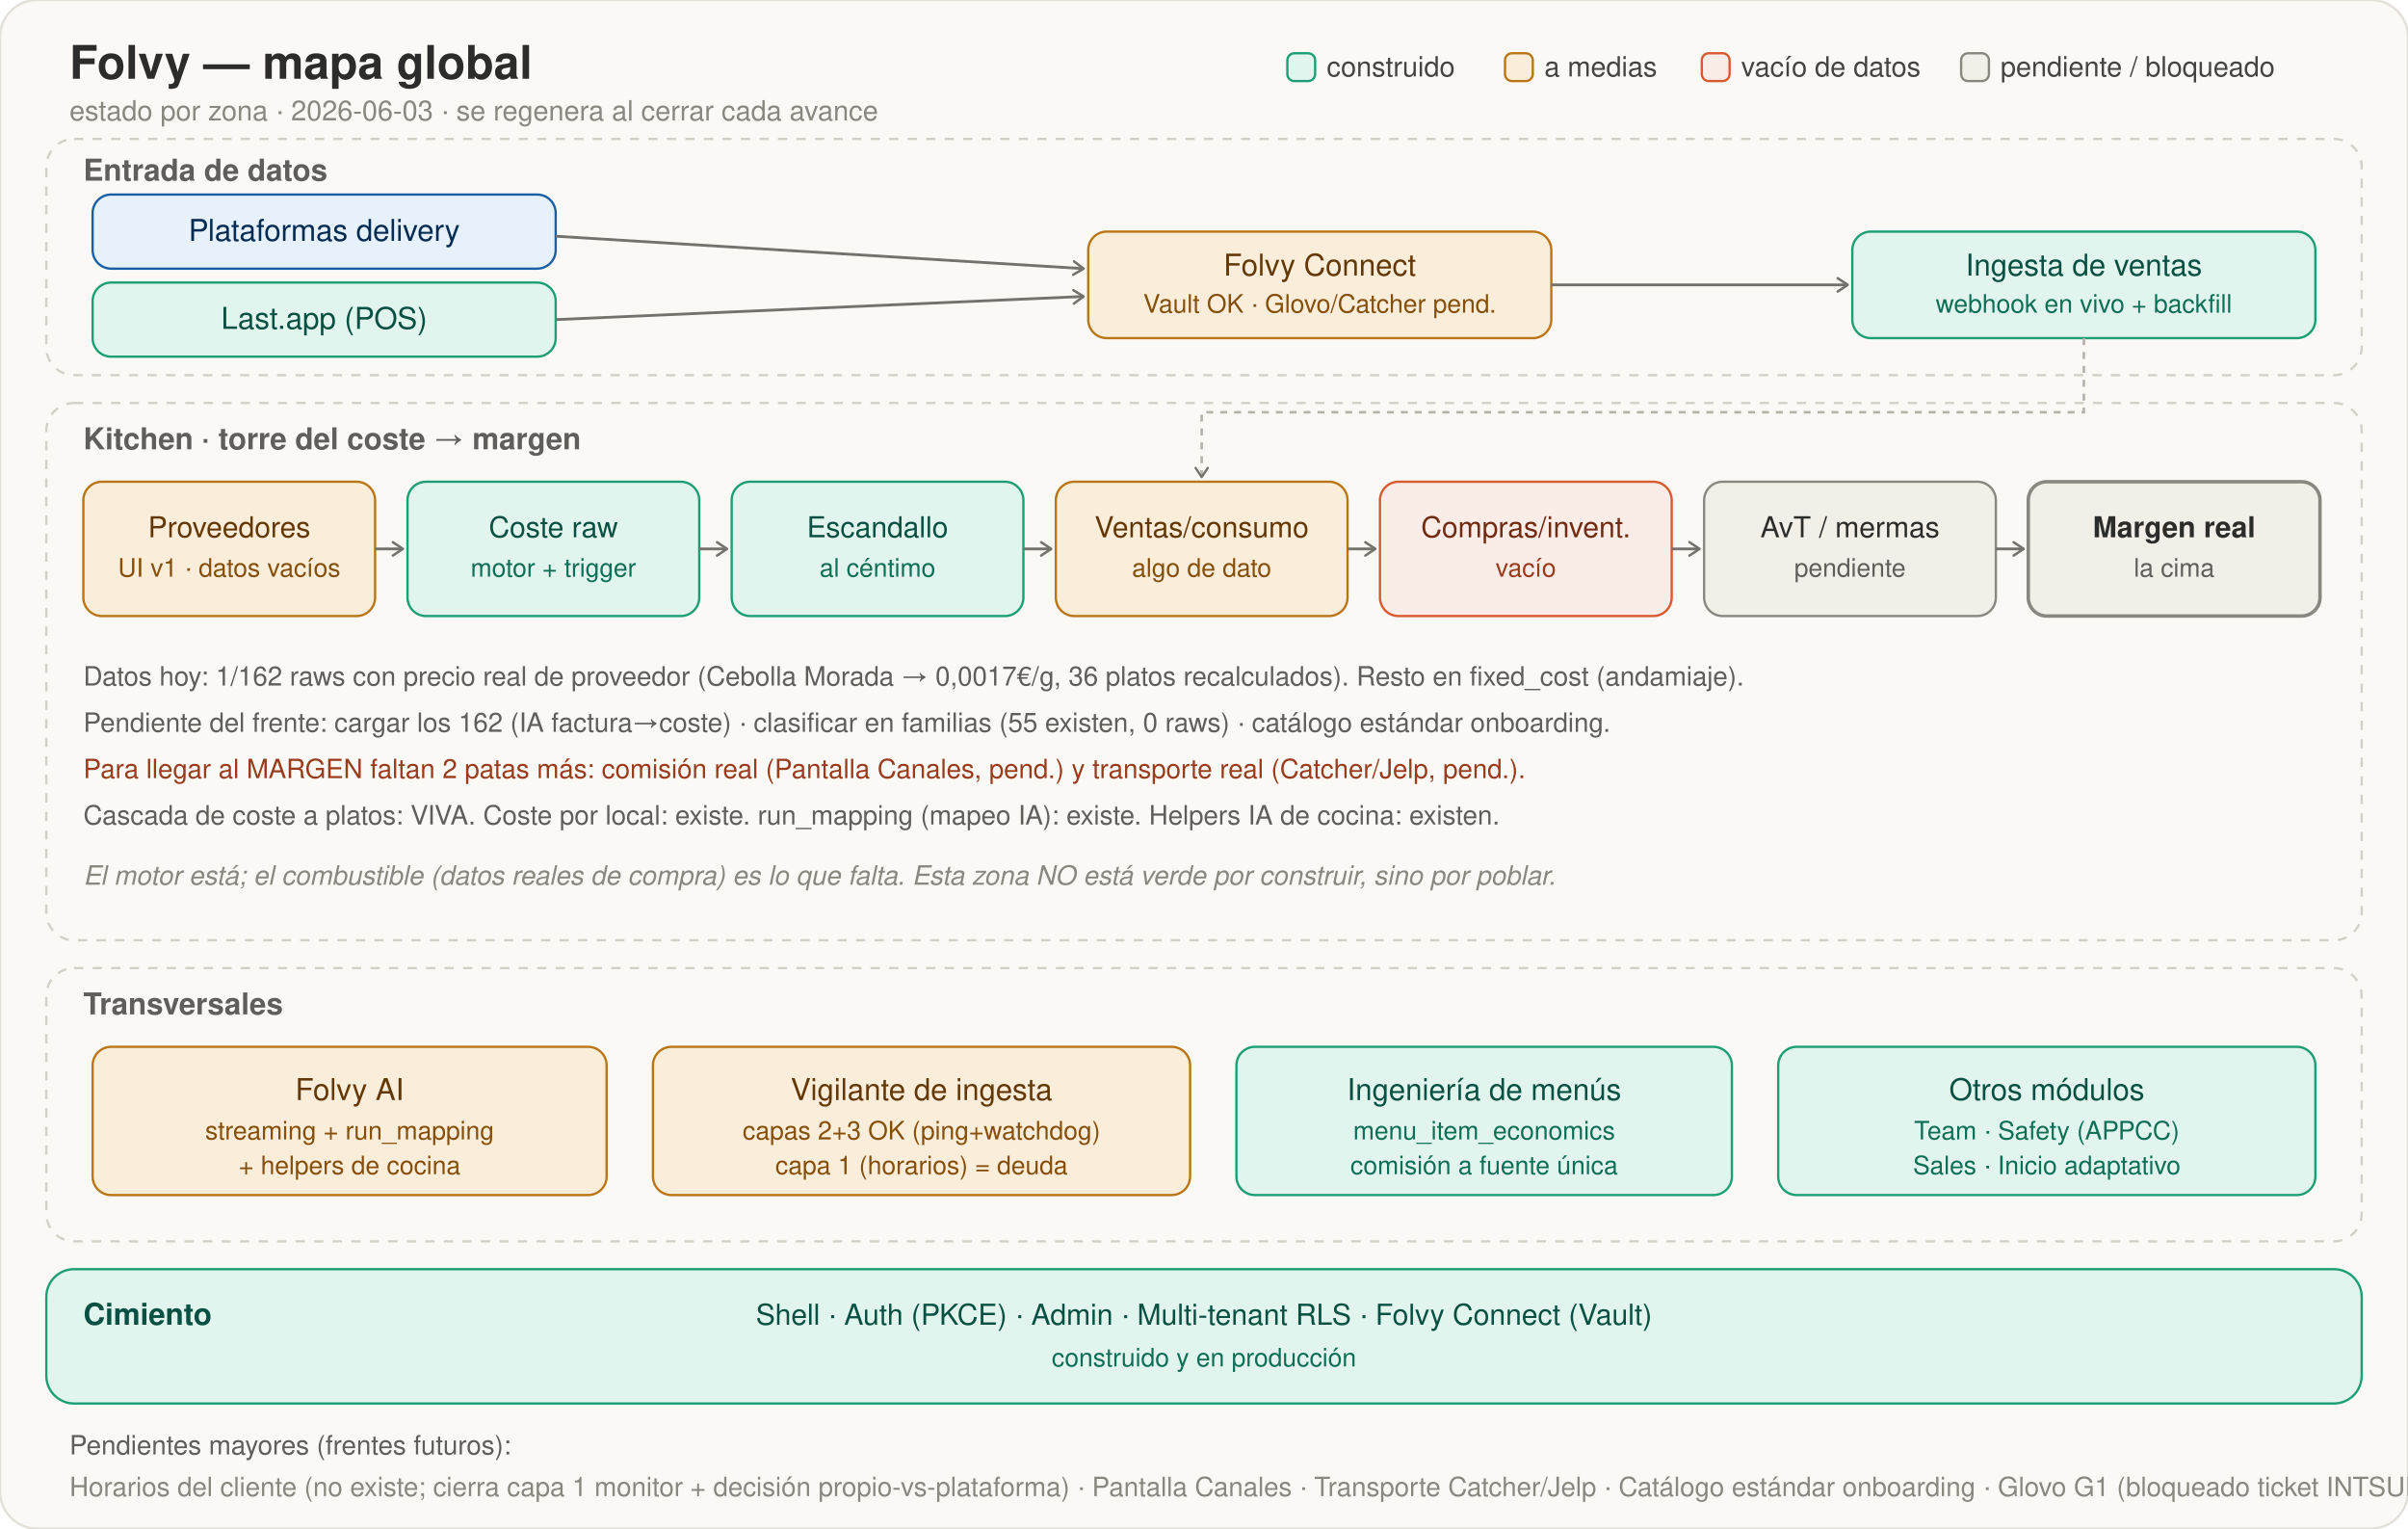
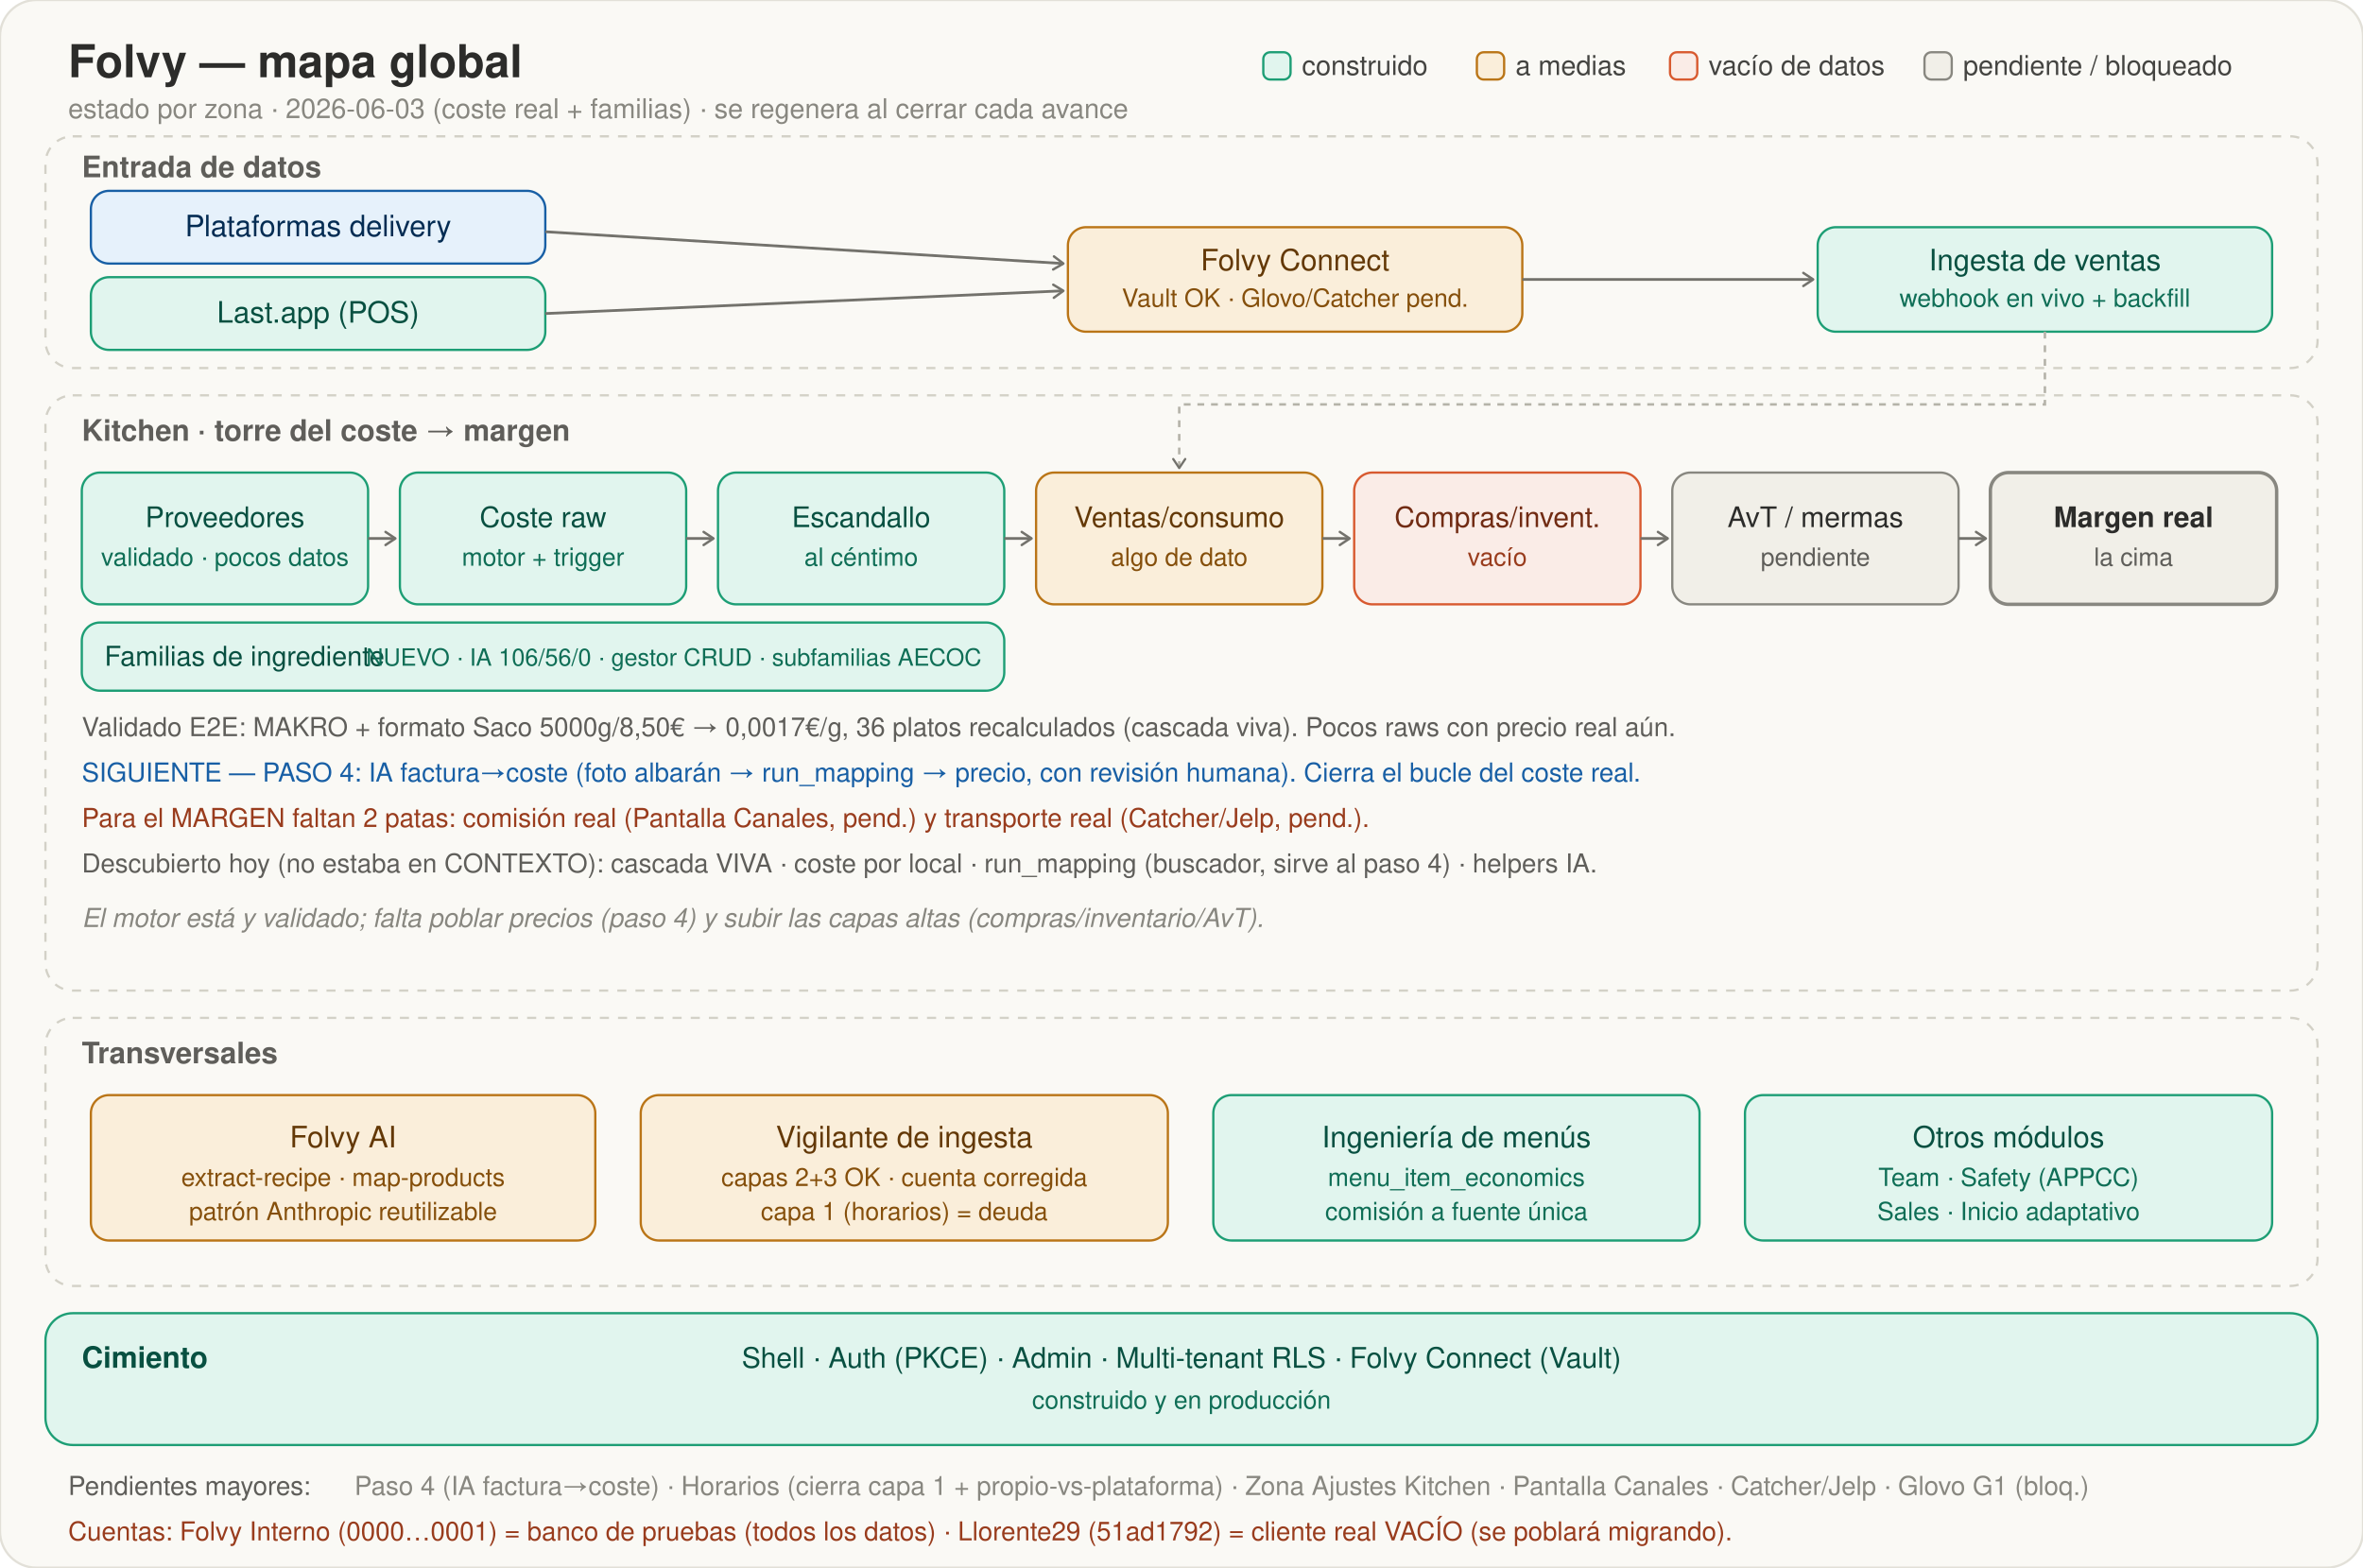
- <svg xmlns="http://www.w3.org/2000/svg" width="1040" height="660" viewBox="0 0 1040 660" font-family="Segoe UI, Helvetica, Arial, sans-serif" role="img" aria-label="Folvy mapa global: estado por zona a 2026-06-03">
+ <svg xmlns="http://www.w3.org/2000/svg" width="1040" height="690" viewBox="0 0 1040 690" font-family="Segoe UI, Helvetica, Arial, sans-serif" role="img" aria-label="Folvy mapa global: estado por zona a 2026-06-03">
  <defs>
    <marker id="ar" viewBox="0 0 10 10" refX="8" refY="5" markerWidth="6" markerHeight="6" orient="auto-start-reverse">
      <path d="M2 1L8 5L2 9" fill="none" stroke="#73726c" stroke-width="1.5" stroke-linecap="round" stroke-linejoin="round" />
    </marker>
  </defs>
-   <rect x="0" y="0" width="1040" height="660" rx="16" fill="#faf9f5" stroke="#e2e0d8" stroke-width="1" />
+   <rect x="0" y="0" width="1040" height="690" rx="16" fill="#faf9f5" stroke="#e2e0d8" stroke-width="1" />
  <text x="30" y="34" font-size="20" font-weight="600" fill="#2c2c2a">Folvy — mapa global</text>
-   <text x="30" y="52" font-size="12" fill="#888780">estado por zona · 2026-06-03 · se regenera al cerrar cada avance</text>
+   <text x="30" y="52" font-size="12" fill="#888780">estado por zona · 2026-06-03 (coste real + familias) · se regenera al cerrar cada avance</text>
  <rect x="556" y="23" width="12" height="12" rx="3" fill="#e1f5ee" stroke="#1d9e75" />
  <text x="573" y="33" font-size="12" fill="#444441">construido</text>
  <rect x="650" y="23" width="12" height="12" rx="3" fill="#faeeda" stroke="#ba7517" />
  <text x="667" y="33" font-size="12" fill="#444441">a medias</text>
  <rect x="735" y="23" width="12" height="12" rx="3" fill="#faece7" stroke="#d85a30" />
  <text x="752" y="33" font-size="12" fill="#444441">vacío de datos</text>
  <rect x="847" y="23" width="12" height="12" rx="3" fill="#f1efe8" stroke="#888780" />
  <text x="864" y="33" font-size="12" fill="#444441">pendiente / bloqueado</text>
  <rect x="20" y="60" width="1000" height="102" rx="12" fill="none" stroke="#d3d1c7" stroke-width="1" stroke-dasharray="4 4" />
  <text x="36" y="78" font-size="13" font-weight="600" fill="#5f5e5a">Entrada de datos</text>
  <rect x="40" y="84" width="200" height="32" rx="8" fill="#e6f1fb" stroke="#185fa5" />
  <text x="140" y="104" font-size="13" font-weight="500" fill="#042c53" text-anchor="middle">Plataformas delivery</text>
  <rect x="40" y="122" width="200" height="32" rx="8" fill="#e1f5ee" stroke="#1d9e75" />
  <text x="140" y="142" font-size="13" font-weight="500" fill="#085041" text-anchor="middle">Last.app (POS)</text>
  <rect x="470" y="100" width="200" height="46" rx="8" fill="#faeeda" stroke="#ba7517" />
  <text x="570" y="119" font-size="13" font-weight="500" fill="#633806" text-anchor="middle">Folvy Connect</text>
  <text x="570" y="135" font-size="11" fill="#854f0b" text-anchor="middle">Vault OK · Glovo/Catcher pend.</text>
  <rect x="800" y="100" width="200" height="46" rx="8" fill="#e1f5ee" stroke="#1d9e75" />
  <text x="900" y="119" font-size="13" font-weight="500" fill="#085041" text-anchor="middle">Ingesta de ventas</text>
  <text x="900" y="135" font-size="11" fill="#0f6e56" text-anchor="middle">webhook en vivo + backfill</text>
  <line x1="240" y1="102" x2="468" y2="116" stroke="#73726c" stroke-width="1.2" marker-end="url(#ar)" />
  <line x1="240" y1="138" x2="468" y2="128" stroke="#73726c" stroke-width="1.2" marker-end="url(#ar)" />
  <line x1="670" y1="123" x2="798" y2="123" stroke="#73726c" stroke-width="1.2" marker-end="url(#ar)" />
-   <rect x="20" y="174" width="1000" height="232" rx="12" fill="none" stroke="#d3d1c7" stroke-width="1" stroke-dasharray="4 4" />
+   <rect x="20" y="174" width="1000" height="262" rx="12" fill="none" stroke="#d3d1c7" stroke-width="1" stroke-dasharray="4 4" />
  <text x="36" y="194" font-size="13" font-weight="600" fill="#5f5e5a">Kitchen · torre del coste → margen</text>
-   <rect x="36" y="208" width="126" height="58" rx="8" fill="#faeeda" stroke="#ba7517" />
-   <text x="99" y="232" font-size="12.5" font-weight="500" fill="#633806" text-anchor="middle">Proveedores</text>
-   <text x="99" y="249" font-size="11" fill="#854f0b" text-anchor="middle">UI v1 · datos vacíos</text>
+   <rect x="36" y="208" width="126" height="58" rx="8" fill="#e1f5ee" stroke="#1d9e75" />
+   <text x="99" y="232" font-size="12.5" font-weight="500" fill="#085041" text-anchor="middle">Proveedores</text>
+   <text x="99" y="249" font-size="11" fill="#0f6e56" text-anchor="middle">validado · pocos datos</text>
  <rect x="176" y="208" width="126" height="58" rx="8" fill="#e1f5ee" stroke="#1d9e75" />
  <text x="239" y="232" font-size="12.5" font-weight="500" fill="#085041" text-anchor="middle">Coste raw</text>
  <text x="239" y="249" font-size="11" fill="#0f6e56" text-anchor="middle">motor + trigger</text>
  <rect x="316" y="208" width="126" height="58" rx="8" fill="#e1f5ee" stroke="#1d9e75" />
  <text x="379" y="232" font-size="12.5" font-weight="500" fill="#085041" text-anchor="middle">Escandallo</text>
  <text x="379" y="249" font-size="11" fill="#0f6e56" text-anchor="middle">al céntimo</text>
  <rect x="456" y="208" width="126" height="58" rx="8" fill="#faeeda" stroke="#ba7517" />
  <text x="519" y="232" font-size="12.5" font-weight="500" fill="#633806" text-anchor="middle">Ventas/consumo</text>
  <text x="519" y="249" font-size="11" fill="#854f0b" text-anchor="middle">algo de dato</text>
  <rect x="596" y="208" width="126" height="58" rx="8" fill="#faece7" stroke="#d85a30" />
  <text x="659" y="232" font-size="12.5" font-weight="500" fill="#712b13" text-anchor="middle">Compras/invent.</text>
  <text x="659" y="249" font-size="11" fill="#993c1d" text-anchor="middle">vacío</text>
  <rect x="736" y="208" width="126" height="58" rx="8" fill="#f1efe8" stroke="#888780" />
  <text x="799" y="232" font-size="12.5" font-weight="500" fill="#2c2c2a" text-anchor="middle">AvT / mermas</text>
  <text x="799" y="249" font-size="11" fill="#5f5e5a" text-anchor="middle">pendiente</text>
  <rect x="876" y="208" width="126" height="58" rx="8" fill="#f1efe8" stroke="#888780" stroke-width="1.5" />
  <text x="939" y="232" font-size="12.5" font-weight="600" fill="#2c2c2a" text-anchor="middle">Margen real</text>
  <text x="939" y="249" font-size="11" fill="#5f5e5a" text-anchor="middle">la cima</text>
  <line x1="162" y1="237" x2="174" y2="237" stroke="#73726c" stroke-width="1.2" marker-end="url(#ar)" />
  <line x1="302" y1="237" x2="314" y2="237" stroke="#73726c" stroke-width="1.2" marker-end="url(#ar)" />
  <line x1="442" y1="237" x2="454" y2="237" stroke="#73726c" stroke-width="1.2" marker-end="url(#ar)" />
  <line x1="582" y1="237" x2="594" y2="237" stroke="#73726c" stroke-width="1.2" marker-end="url(#ar)" />
  <line x1="722" y1="237" x2="734" y2="237" stroke="#73726c" stroke-width="1.2" marker-end="url(#ar)" />
  <line x1="862" y1="237" x2="874" y2="237" stroke="#73726c" stroke-width="1.2" marker-end="url(#ar)" />
  <path d="M900 146 L900 178 L519 178 L519 206" fill="none" stroke="#b5b3a9" stroke-width="1.1" stroke-dasharray="3 3" marker-end="url(#ar)" />
-   <text x="36" y="296" font-size="11.5" fill="#5f5e5a">Datos hoy: 1/162 raws con precio real de proveedor (Cebolla Morada → 0,0017€/g, 36 platos recalculados). Resto en fixed_cost (andamiaje).</text>
-   <text x="36" y="316" font-size="11.5" fill="#5f5e5a">Pendiente del frente: cargar los 162 (IA factura→coste) · clasificar en familias (55 existen, 0 raws) · catálogo estándar onboarding.</text>
-   <text x="36" y="336" font-size="11.5" fill="#993c1d">Para llegar al MARGEN faltan 2 patas más: comisión real (Pantalla Canales, pend.) y transporte real (Catcher/Jelp, pend.).</text>
-   <text x="36" y="356" font-size="11.5" fill="#5f5e5a">Cascada de coste a platos: VIVA. Coste por local: existe. run_mapping (mapeo IA): existe. Helpers IA de cocina: existen.</text>
-   <text x="36" y="382" font-size="11.5" font-style="italic" fill="#888780">El motor está; el combustible (datos reales de compra) es lo que falta. Esta zona NO está verde por construir, sino por poblar.</text>
-   <rect x="20" y="418" width="1000" height="118" rx="12" fill="none" stroke="#d3d1c7" stroke-width="1" stroke-dasharray="4 4" />
-   <text x="36" y="438" font-size="13" font-weight="600" fill="#5f5e5a">Transversales</text>
-   <rect x="40" y="452" width="222" height="64" rx="8" fill="#faeeda" stroke="#ba7517" />
-   <text x="151" y="475" font-size="13" font-weight="500" fill="#633806" text-anchor="middle">Folvy AI</text>
-   <text x="151" y="492" font-size="11" fill="#854f0b" text-anchor="middle">streaming + run_mapping</text>
-   <text x="151" y="507" font-size="11" fill="#854f0b" text-anchor="middle">+ helpers de cocina</text>
-   <rect x="282" y="452" width="232" height="64" rx="8" fill="#faeeda" stroke="#ba7517" />
-   <text x="398" y="475" font-size="13" font-weight="500" fill="#633806" text-anchor="middle">Vigilante de ingesta</text>
-   <text x="398" y="492" font-size="11" fill="#854f0b" text-anchor="middle">capas 2+3 OK (ping+watchdog)</text>
-   <text x="398" y="507" font-size="11" fill="#854f0b" text-anchor="middle">capa 1 (horarios) = deuda</text>
-   <rect x="534" y="452" width="214" height="64" rx="8" fill="#e1f5ee" stroke="#1d9e75" />
-   <text x="641" y="475" font-size="13" font-weight="500" fill="#085041" text-anchor="middle">Ingeniería de menús</text>
-   <text x="641" y="492" font-size="11" fill="#0f6e56" text-anchor="middle">menu_item_economics</text>
-   <text x="641" y="507" font-size="11" fill="#0f6e56" text-anchor="middle">comisión a fuente única</text>
-   <rect x="768" y="452" width="232" height="64" rx="8" fill="#e1f5ee" stroke="#1d9e75" />
-   <text x="884" y="475" font-size="13" font-weight="500" fill="#085041" text-anchor="middle">Otros módulos</text>
-   <text x="884" y="492" font-size="11" fill="#0f6e56" text-anchor="middle">Team · Safety (APPCC)</text>
-   <text x="884" y="507" font-size="11" fill="#0f6e56" text-anchor="middle">Sales · Inicio adaptativo</text>
-   <rect x="20" y="548" width="1000" height="58" rx="12" fill="#e1f5ee" stroke="#1d9e75" stroke-dasharray="0" />
-   <text x="36" y="572" font-size="13" font-weight="600" fill="#085041">Cimiento</text>
-   <text x="520" y="572" font-size="12.5" font-weight="500" fill="#085041" text-anchor="middle">Shell · Auth (PKCE) · Admin · Multi-tenant RLS · Folvy Connect (Vault)</text>
-   <text x="520" y="590" font-size="11" fill="#0f6e56" text-anchor="middle">construido y en producción</text>
-   <text x="30" y="628" font-size="11.5" font-weight="500" fill="#5f5e5a">Pendientes mayores (frentes futuros):</text>
-   <text x="30" y="646" font-size="11.5" fill="#888780">Horarios del cliente (no existe; cierra capa 1 monitor + decisión propio-vs-plataforma) · Pantalla Canales · Transporte Catcher/Jelp · Catálogo estándar onboarding · Glovo G1 (bloqueado ticket INTSUPPO-1382)</text>
+   <rect x="36" y="274" width="406" height="30" rx="8" fill="#e1f5ee" stroke="#1d9e75" />
+   <text x="46" y="293" font-size="12" font-weight="500" fill="#085041">Familias de ingrediente</text>
+   <text x="432" y="293" font-size="10.5" fill="#0f6e56" text-anchor="end">NUEVO · IA 106/56/0 · gestor CRUD · subfamilias AECOC</text>
+   <text x="36" y="324" font-size="11.5" fill="#5f5e5a">Validado E2E: MAKRO + formato Saco 5000g/8,50€ → 0,0017€/g, 36 platos recalculados (cascada viva). Pocos raws con precio real aún.</text>
+   <text x="36" y="344" font-size="11.5" font-weight="500" fill="#185fa5">SIGUIENTE — PASO 4: IA factura→coste (foto albarán → run_mapping → precio, con revisión humana). Cierra el bucle del coste real.</text>
+   <text x="36" y="364" font-size="11.5" fill="#993c1d">Para el MARGEN faltan 2 patas: comisión real (Pantalla Canales, pend.) y transporte real (Catcher/Jelp, pend.).</text>
+   <text x="36" y="384" font-size="11.5" fill="#5f5e5a">Descubierto hoy (no estaba en CONTEXTO): cascada VIVA · coste por local · run_mapping (buscador, sirve al paso 4) · helpers IA.</text>
+   <text x="36" y="408" font-size="11.5" font-style="italic" fill="#888780">El motor está y validado; falta poblar precios (paso 4) y subir las capas altas (compras/inventario/AvT).</text>
+   <rect x="20" y="448" width="1000" height="118" rx="12" fill="none" stroke="#d3d1c7" stroke-width="1" stroke-dasharray="4 4" />
+   <text x="36" y="468" font-size="13" font-weight="600" fill="#5f5e5a">Transversales</text>
+   <rect x="40" y="482" width="222" height="64" rx="8" fill="#faeeda" stroke="#ba7517" />
+   <text x="151" y="505" font-size="13" font-weight="500" fill="#633806" text-anchor="middle">Folvy AI</text>
+   <text x="151" y="522" font-size="11" fill="#854f0b" text-anchor="middle">extract-recipe · map-products</text>
+   <text x="151" y="537" font-size="11" fill="#854f0b" text-anchor="middle">patrón Anthropic reutilizable</text>
+   <rect x="282" y="482" width="232" height="64" rx="8" fill="#faeeda" stroke="#ba7517" />
+   <text x="398" y="505" font-size="13" font-weight="500" fill="#633806" text-anchor="middle">Vigilante de ingesta</text>
+   <text x="398" y="522" font-size="11" fill="#854f0b" text-anchor="middle">capas 2+3 OK · cuenta corregida</text>
+   <text x="398" y="537" font-size="11" fill="#854f0b" text-anchor="middle">capa 1 (horarios) = deuda</text>
+   <rect x="534" y="482" width="214" height="64" rx="8" fill="#e1f5ee" stroke="#1d9e75" />
+   <text x="641" y="505" font-size="13" font-weight="500" fill="#085041" text-anchor="middle">Ingeniería de menús</text>
+   <text x="641" y="522" font-size="11" fill="#0f6e56" text-anchor="middle">menu_item_economics</text>
+   <text x="641" y="537" font-size="11" fill="#0f6e56" text-anchor="middle">comisión a fuente única</text>
+   <rect x="768" y="482" width="232" height="64" rx="8" fill="#e1f5ee" stroke="#1d9e75" />
+   <text x="884" y="505" font-size="13" font-weight="500" fill="#085041" text-anchor="middle">Otros módulos</text>
+   <text x="884" y="522" font-size="11" fill="#0f6e56" text-anchor="middle">Team · Safety (APPCC)</text>
+   <text x="884" y="537" font-size="11" fill="#0f6e56" text-anchor="middle">Sales · Inicio adaptativo</text>
+   <rect x="20" y="578" width="1000" height="58" rx="12" fill="#e1f5ee" stroke="#1d9e75" stroke-dasharray="0" />
+   <text x="36" y="602" font-size="13" font-weight="600" fill="#085041">Cimiento</text>
+   <text x="520" y="602" font-size="12.5" font-weight="500" fill="#085041" text-anchor="middle">Shell · Auth (PKCE) · Admin · Multi-tenant RLS · Folvy Connect (Vault)</text>
+   <text x="520" y="620" font-size="11" fill="#0f6e56" text-anchor="middle">construido y en producción</text>
+   <text x="30" y="658" font-size="11.5" font-weight="500" fill="#5f5e5a">Pendientes mayores: </text>
+   <text x="156" y="658" font-size="11.5" fill="#888780">Paso 4 (IA factura→coste) · Horarios (cierra capa 1 + propio-vs-plataforma) · Zona Ajustes Kitchen · Pantalla Canales · Catcher/Jelp · Glovo G1 (bloq.)</text>
+   <text x="30" y="678" font-size="11.5" fill="#993c1d">Cuentas: Folvy Interno (0000…0001) = banco de pruebas (todos los datos) · Llorente29 (51ad1792) = cliente real VACÍO (se poblará migrando).</text>
</svg>
